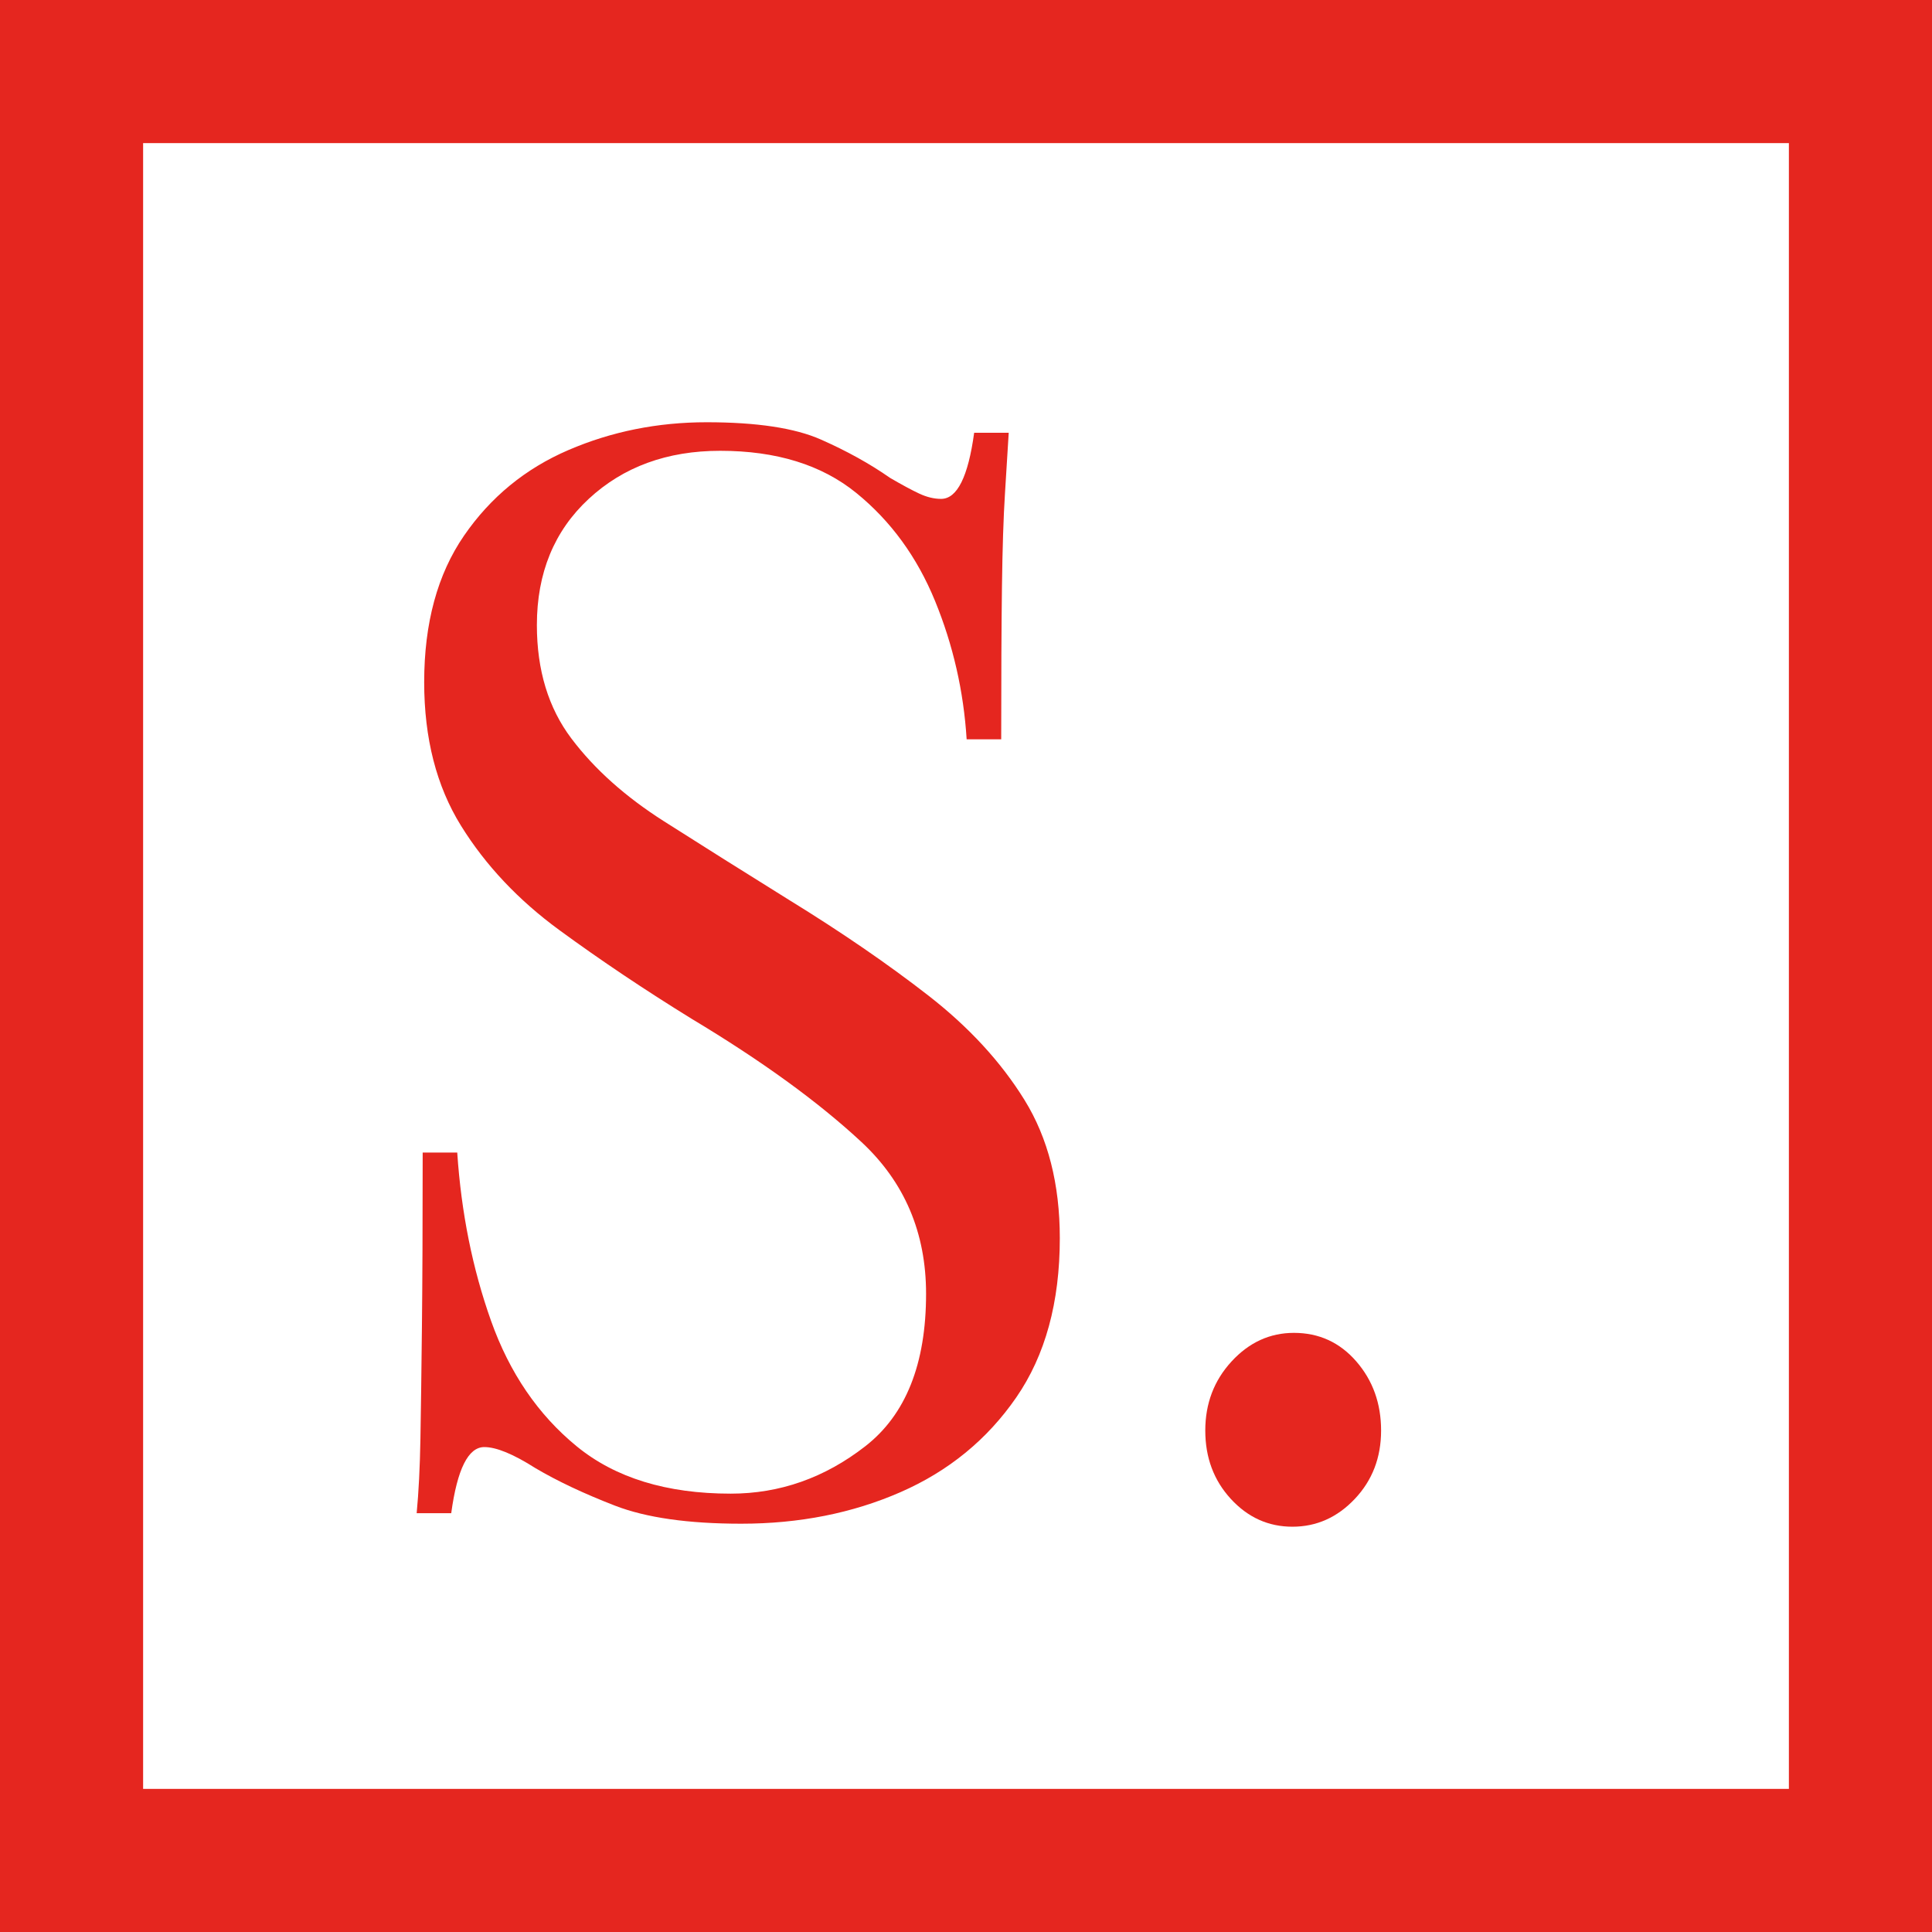
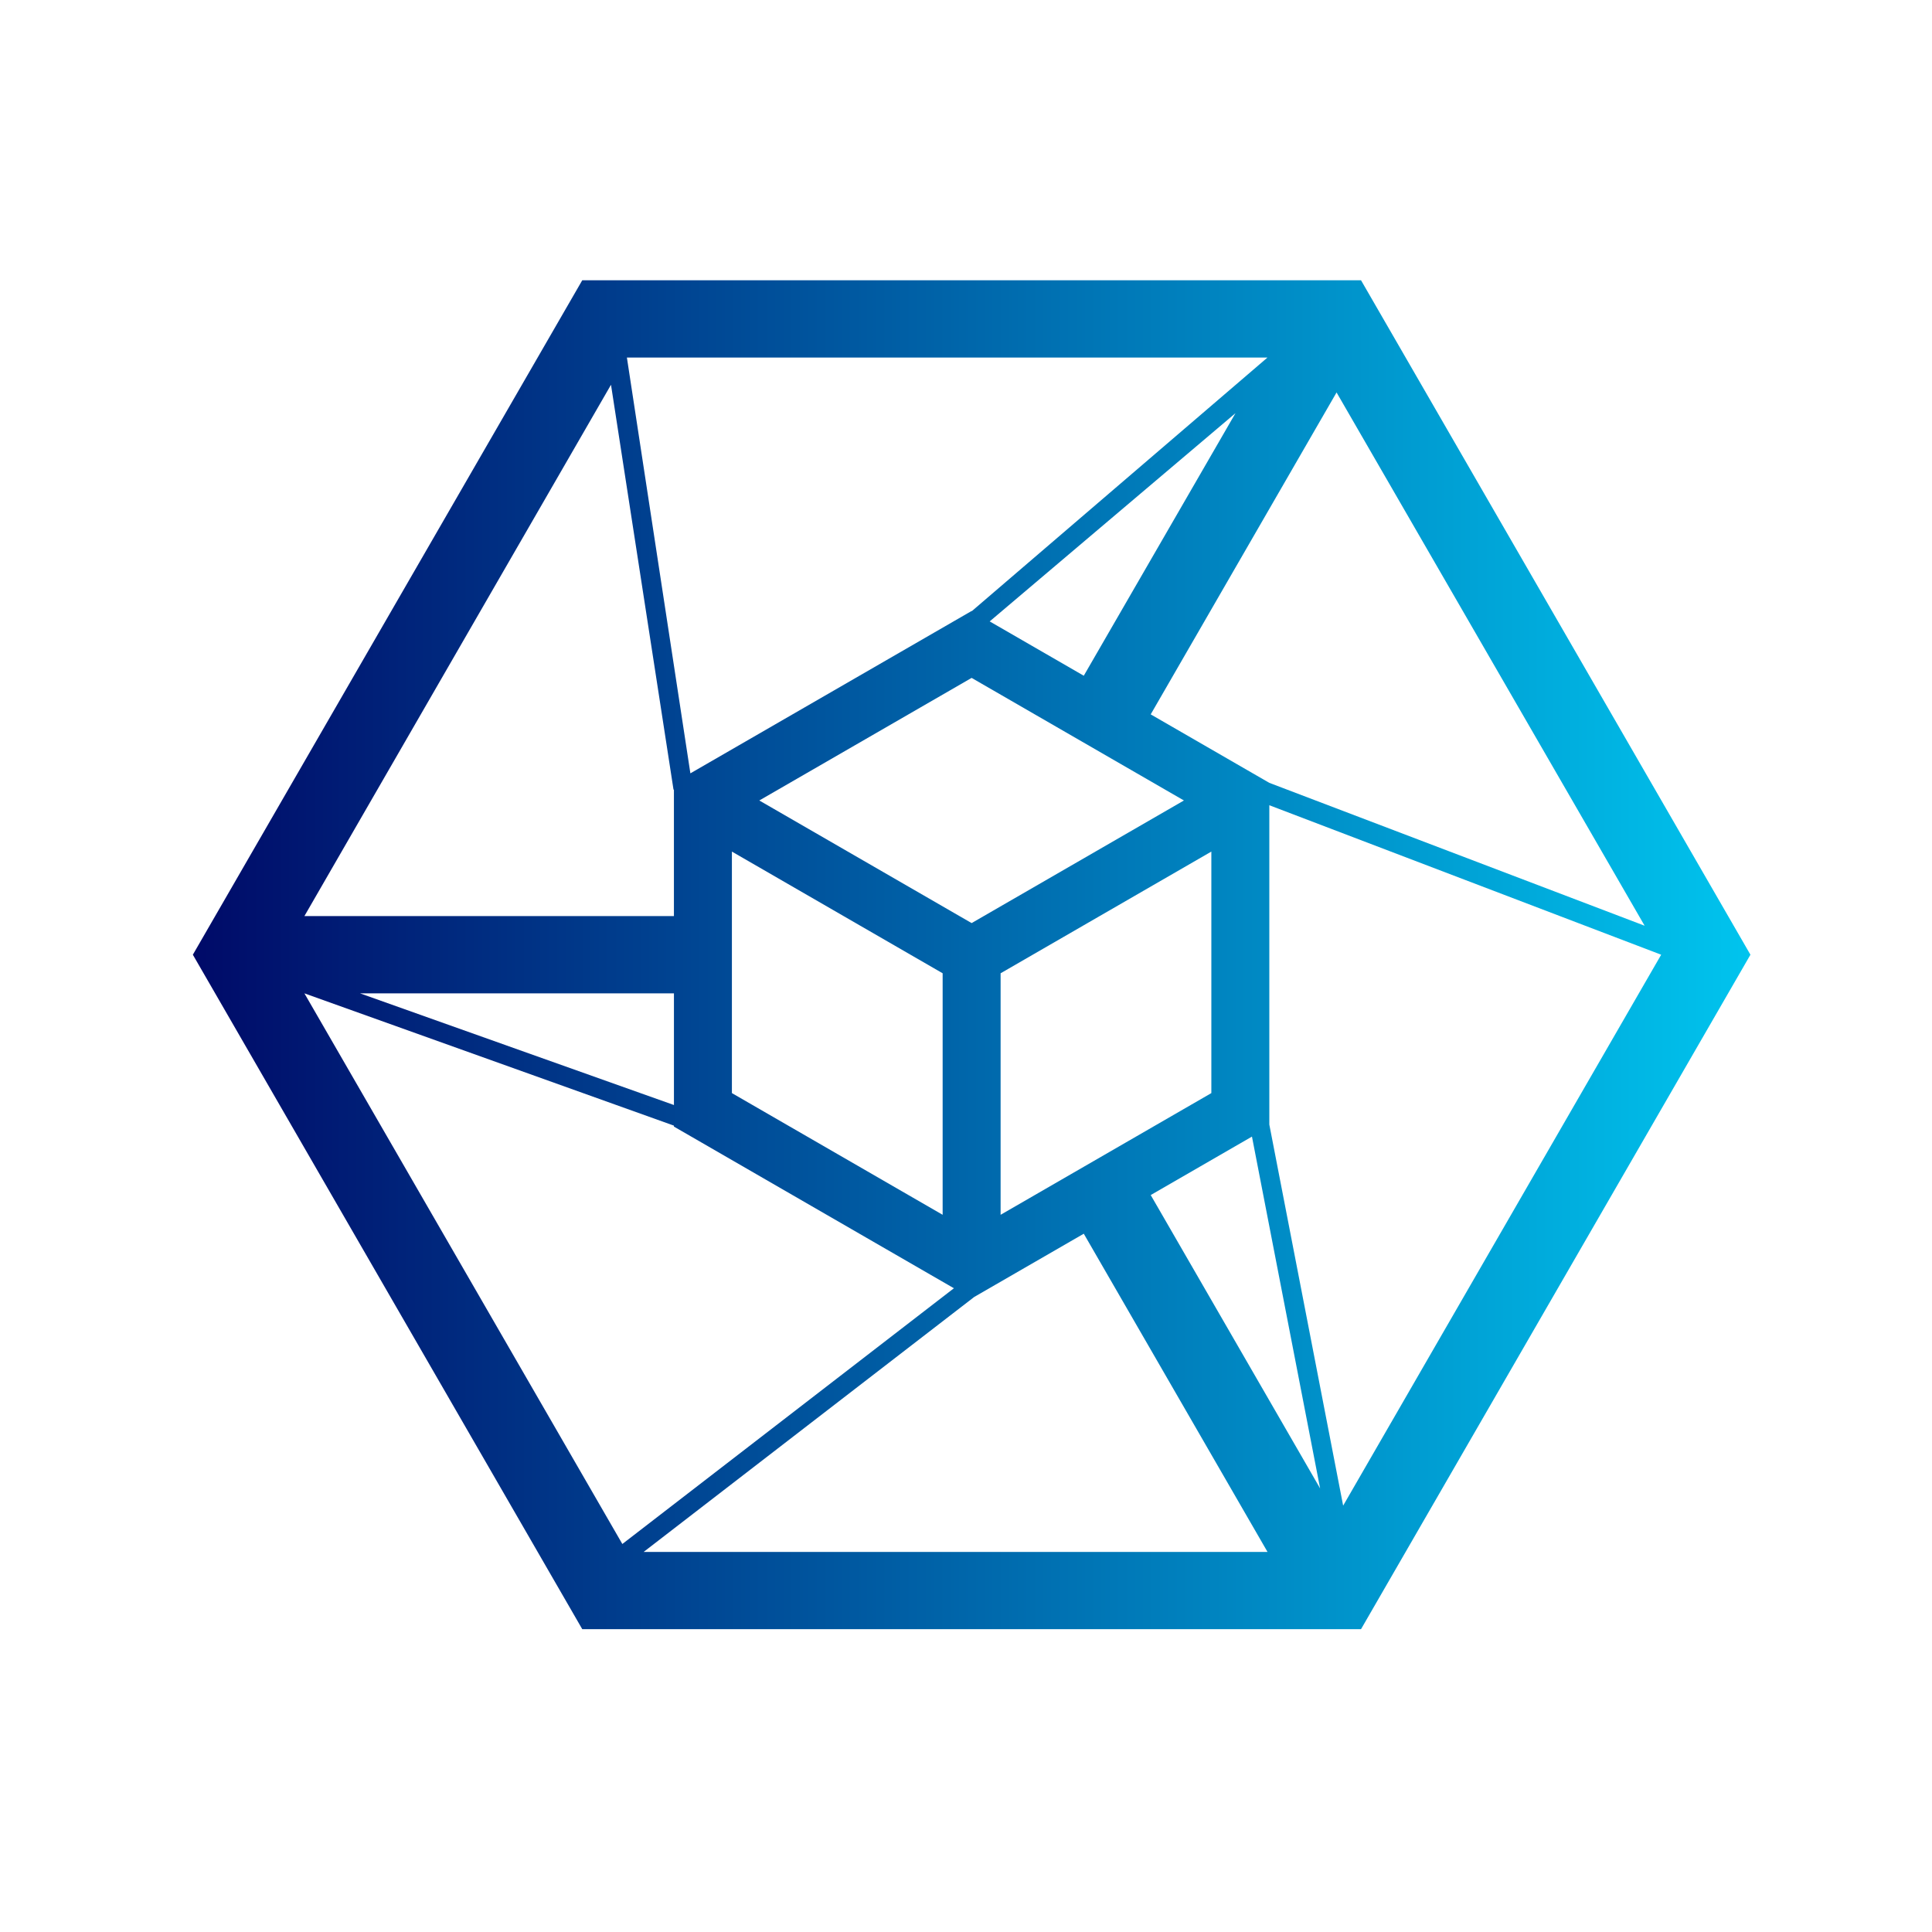
- <svg xmlns="http://www.w3.org/2000/svg" width="54px" height="54px" viewBox="0 0 54 54" version="1.1">
-   <g id="Page-1" stroke="none" stroke-width="1" fill="none" fill-rule="evenodd">
-     <g id="logo-mobile">
-       <rect id="Rectangle-6" stroke="#E5261F" stroke-width="4" fill-rule="nonzero" x="2" y="2" width="50" height="50" />
-       <path id="." fill="#E5261F" d="M34.402,41.895 C33.926,41.377 33.688,40.74 33.688,39.984 C33.688,39.228 33.933,38.584 34.423,38.052 C34.913,37.52 35.494,37.254 36.166,37.254 C36.866,37.254 37.447,37.52 37.909,38.052 C38.371,38.584 38.602,39.228 38.602,39.984 C38.602,40.74 38.357,41.377 37.867,41.895 C37.377,42.413 36.796,42.672 36.124,42.672 C35.452,42.672 34.878,42.413 34.402,41.895 Z" />
-       <path id="S" fill="#E5261F" fill-rule="nonzero" d="M20.718,42.588 C22.342,42.588 23.826,42.294 25.17,41.706 C26.514,41.118 27.592,40.236 28.404,39.06 C29.216,37.884 29.622,36.4 29.622,34.608 C29.622,33.096 29.293,31.808 28.635,30.744 C27.977,29.68 27.081,28.707 25.947,27.825 C24.813,26.943 23.518,26.054 22.062,25.158 C20.802,24.374 19.633,23.639 18.555,22.953 C17.477,22.267 16.616,21.497 15.972,20.643 C15.328,19.789 15.006,18.732 15.006,17.472 C15.006,16.016 15.489,14.84 16.455,13.944 C17.421,13.048 18.646,12.6 20.13,12.6 C21.698,12.6 22.965,12.992 23.931,13.776 C24.897,14.56 25.632,15.568 26.136,16.8 C26.64,18.032 26.934,19.32 27.018,20.664 L27.018,20.664 L27.984,20.664 C27.984,18.9 27.991,17.479 28.005,16.401 C28.019,15.323 28.047,14.455 28.089,13.797 C28.131,13.139 28.166,12.572 28.194,12.096 L28.194,12.096 L27.228,12.096 C27.06,13.328 26.752,13.944 26.304,13.944 C26.108,13.944 25.905,13.895 25.695,13.797 C25.485,13.699 25.212,13.552 24.876,13.356 C24.316,12.964 23.672,12.607 22.944,12.285 C22.216,11.963 21.152,11.802 19.752,11.802 C18.38,11.802 17.092,12.061 15.888,12.579 C14.684,13.097 13.711,13.895 12.969,14.973 C12.227,16.051 11.856,17.416 11.856,19.068 C11.856,20.636 12.199,21.973 12.885,23.079 C13.571,24.185 14.488,25.158 15.636,25.998 C16.784,26.838 18.016,27.664 19.332,28.476 C21.292,29.652 22.874,30.8 24.078,31.92 C25.282,33.04 25.884,34.454 25.884,36.162 C25.884,38.122 25.317,39.543 24.183,40.425 C23.049,41.307 21.796,41.748 20.424,41.748 C18.632,41.748 17.197,41.307 16.119,40.425 C15.041,39.543 14.243,38.374 13.725,36.918 C13.207,35.462 12.892,33.894 12.78,32.214 L12.78,32.214 L11.814,32.214 C11.814,34.174 11.807,35.798 11.793,37.086 C11.779,38.374 11.765,39.417 11.751,40.215 C11.737,41.013 11.702,41.706 11.646,42.294 L11.646,42.294 L12.612,42.294 C12.78,41.062 13.088,40.446 13.536,40.446 C13.872,40.446 14.348,40.642 14.964,41.034 C15.58,41.398 16.322,41.748 17.19,42.084 C18.058,42.42 19.234,42.588 20.718,42.588 Z" />
-     </g>
+ <svg xmlns="http://www.w3.org/2000/svg" xmlns:xlink="http://www.w3.org/1999/xlink" data-v-fde0c5aa="" viewBox="0 0 100 100" class="iconLeft" version="1.1" id="svg44" width="100" height="100">
+   <defs data-v-fde0c5aa="" id="defs25">
+     <linearGradient xlink:href="#eff3c97a-b401-4a29-8aaf-d1a93a547f70" id="linearGradient119" gradientTransform="scale(1.074562,0.9306117)" x1="9.018" y1="16.215" x2="84.044" y2="16.215" gradientUnits="userSpaceOnUse" />
+     <linearGradient xlink:href="#eff3c97a-b401-4a29-8aaf-d1a93a547f70" id="linearGradient121" gradientTransform="scale(1.074562,0.9306117)" x1="9.018" y1="16.215" x2="84.044" y2="16.215" gradientUnits="userSpaceOnUse" />
+   </defs>
+   <rect data-v-fde0c5aa="" fill="transparent" x="0" y="0" width="100" height="100" class="logo-background-square" id="rect27" style="stroke-width:0.333" />
+   <defs data-v-fde0c5aa="" id="defs29">
+     
+   </defs>
+   <g data-v-fde0c5aa="" id="6ab3143d-12fd-48bc-93c2-560842ffb77f" fill="#000000">
+     <path d="" id="path31" />
+   </g>
+   <defs data-v-fde0c5aa="" id="defs39">
+     <linearGradient data-v-fde0c5aa="" gradientTransform="rotate(25)" id="eff3c97a-b401-4a29-8aaf-d1a93a547f70" x1="0" y1="0" x2="1" y2="0">
+       <stop data-v-fde0c5aa="" offset="0%" stop-color="#000A68" stop-opacity="1" id="stop34" />
+       <stop data-v-fde0c5aa="" offset="100%" stop-color="#00C4EE" stop-opacity="1" id="stop36" />
+     </linearGradient>
+   </defs>
+   <g data-v-fde0c5aa="" id="b7eaa11d-54f0-469e-bb38-ae1b38b46e30" stroke="none" fill="url(#eff3c97a-b401-4a29-8aaf-d1a93a547f70)" style="fill:url(#linearGradient121)" transform="translate(0.2921129,-0.5842259)">
+     <path d="M 70.154,15.09 H 29.846 L 9.69,50 29.846,84.91 H 70.154 L 90.31,50 Z M 34.591,57.78 18.344,52 h 16.247 z m 3,-13.118 10.908,6.299 V 63.462 L 37.591,57.163 Z m 23.397,-2.645 -10.989,6.346 -10.99,-6.346 10.99,-6.345 z m -9.489,8.944 10.908,-6.299 V 57.163 L 51.499,63.462 Z M 50.934,32.748 63.657,21.969 55.804,35.56 Z M 64.509,59.414 68.037,77.625 59.269,62.44 Z M 65.407,41.104 59.268,37.56 68.888,20.897 84.834,48.5 Z M 32.156,19.09 H 65.313 L 50.011,32.215 49.999,32.208 35.442,40.612 Z m -0.823,1.41 3.236,20.958 0.021,-0.003 V 48 H 15.464 Z M 15.464,52 34.59,58.847 v 0.049 L 49.082,67.264 31.92,80.501 Z m 17.561,28.91 17.108,-13.195 5.671,-3.274 9.51,16.47 H 33.025 Z M 69.229,78.516 65.408,58.791 V 42.263 L 85.69,50 Z" id="path41" style="fill:url(#linearGradient119)" />
  </g>
</svg>
